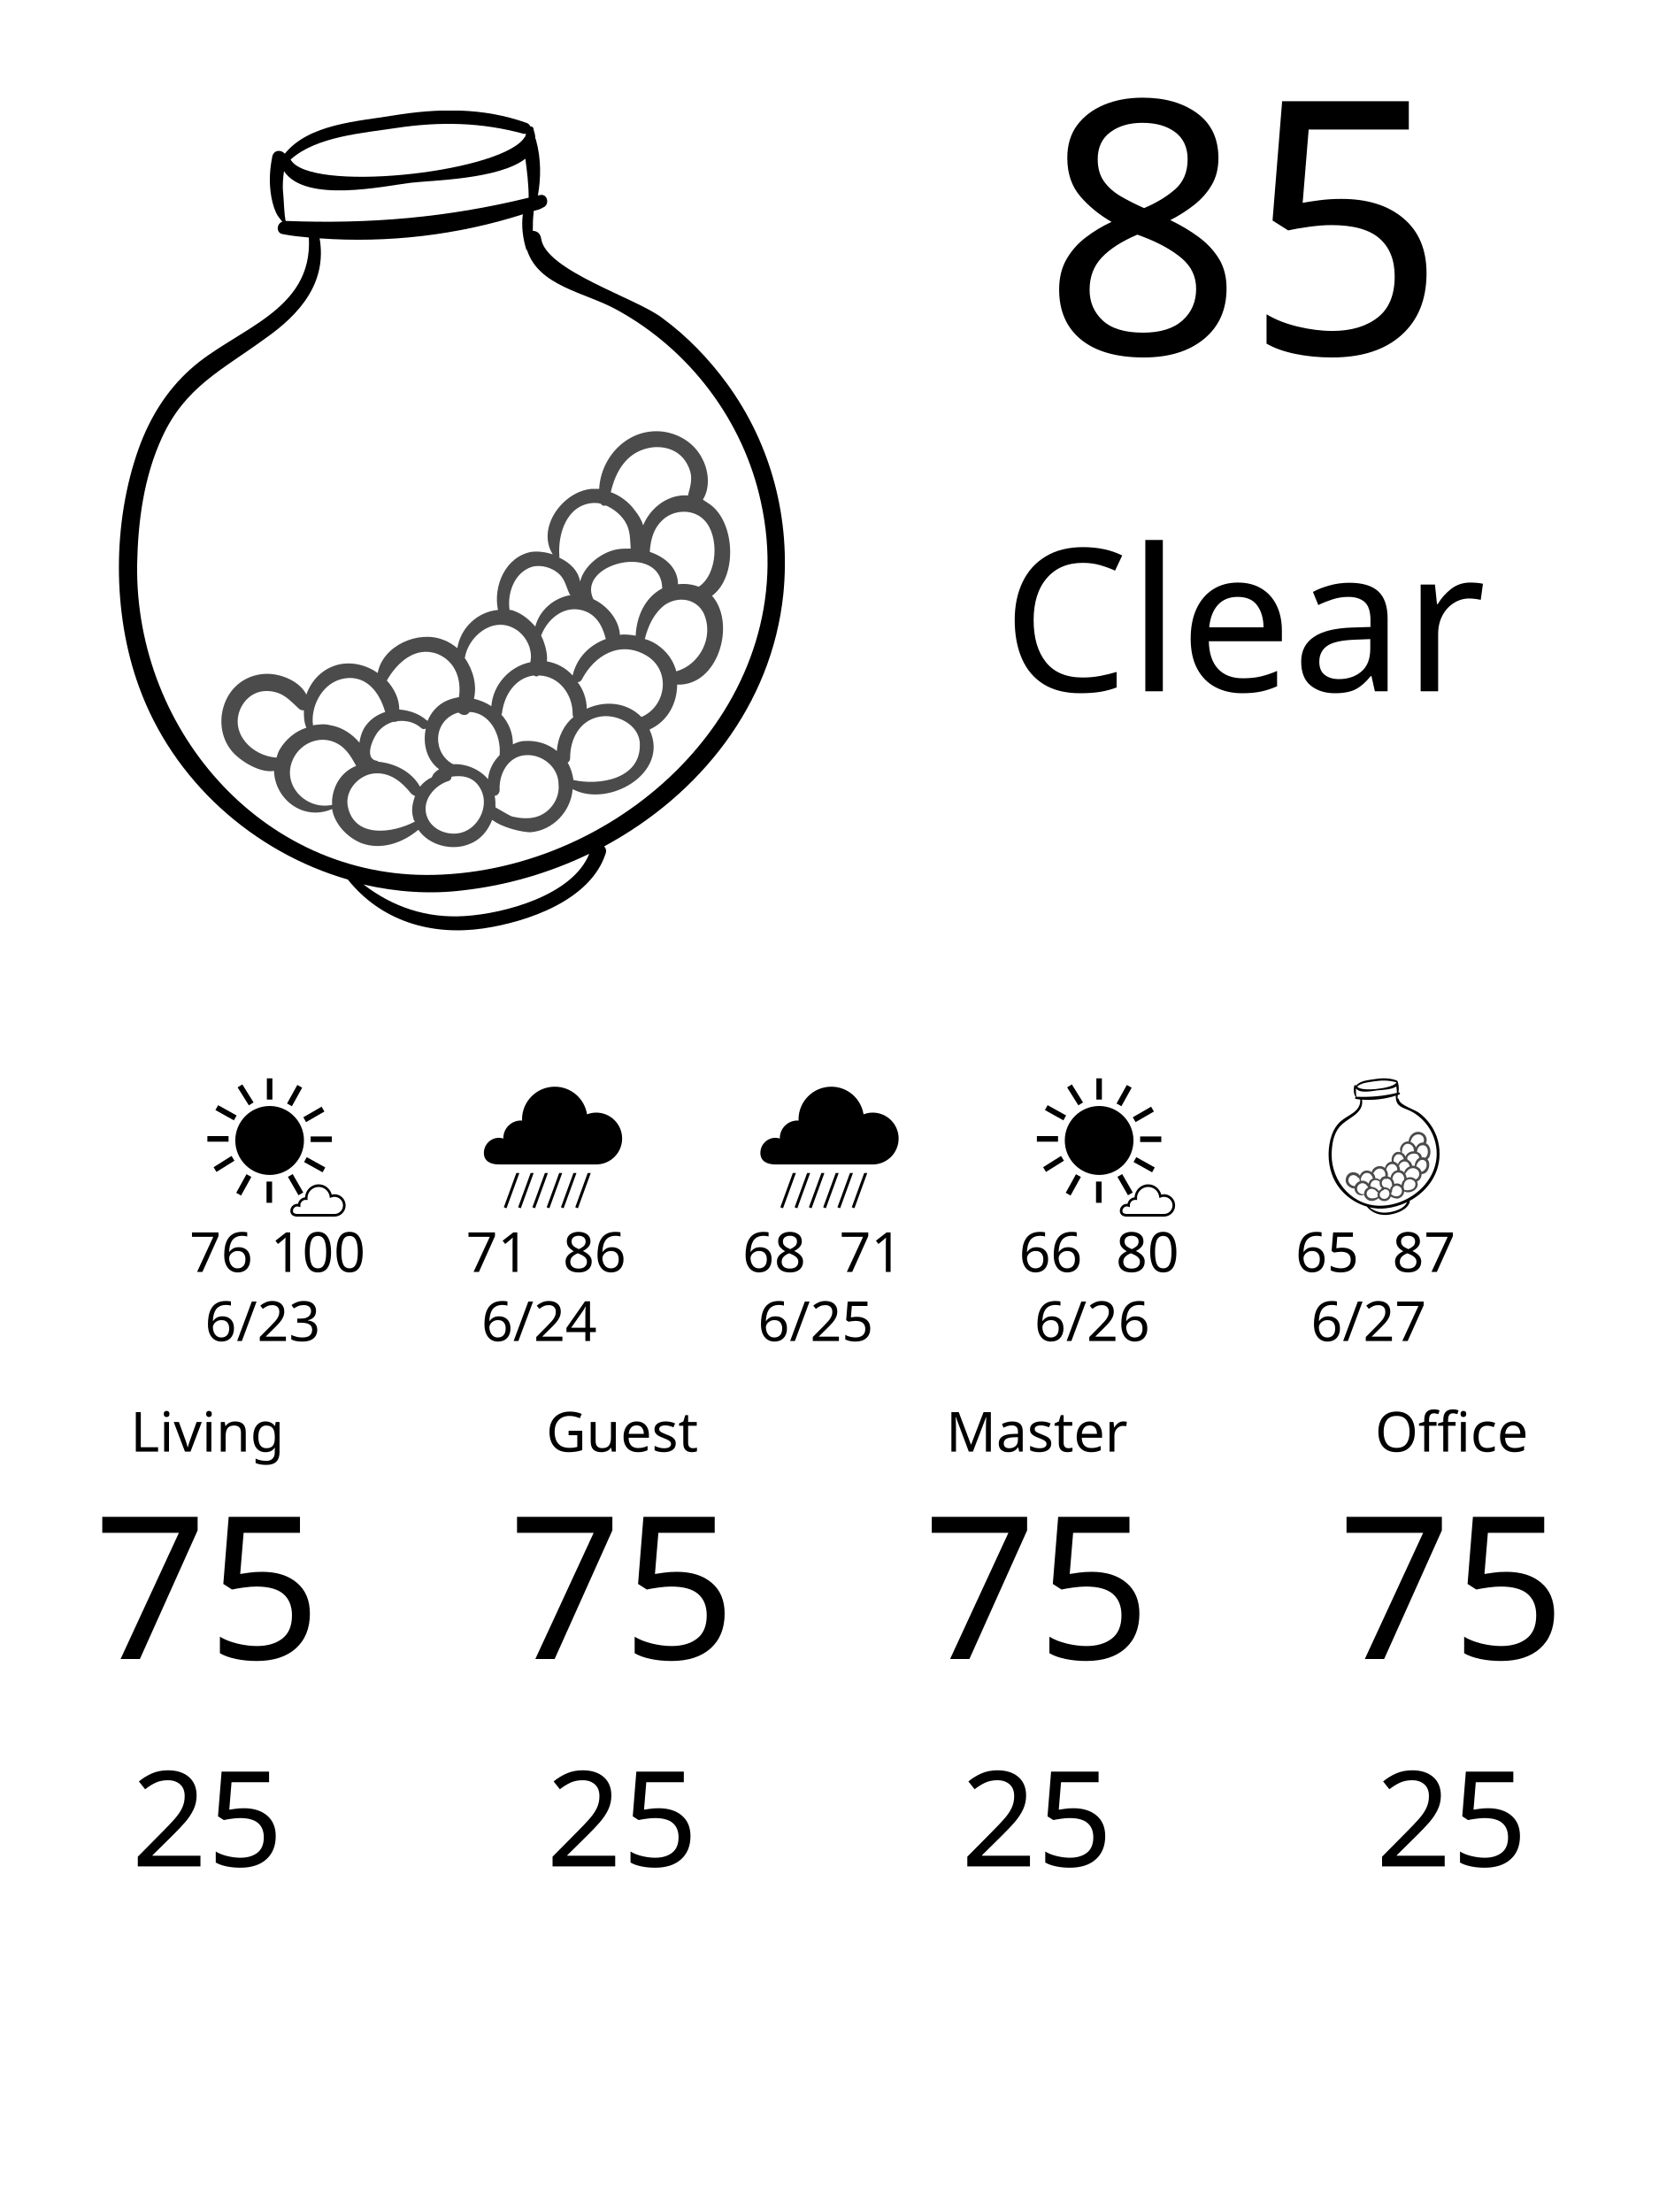
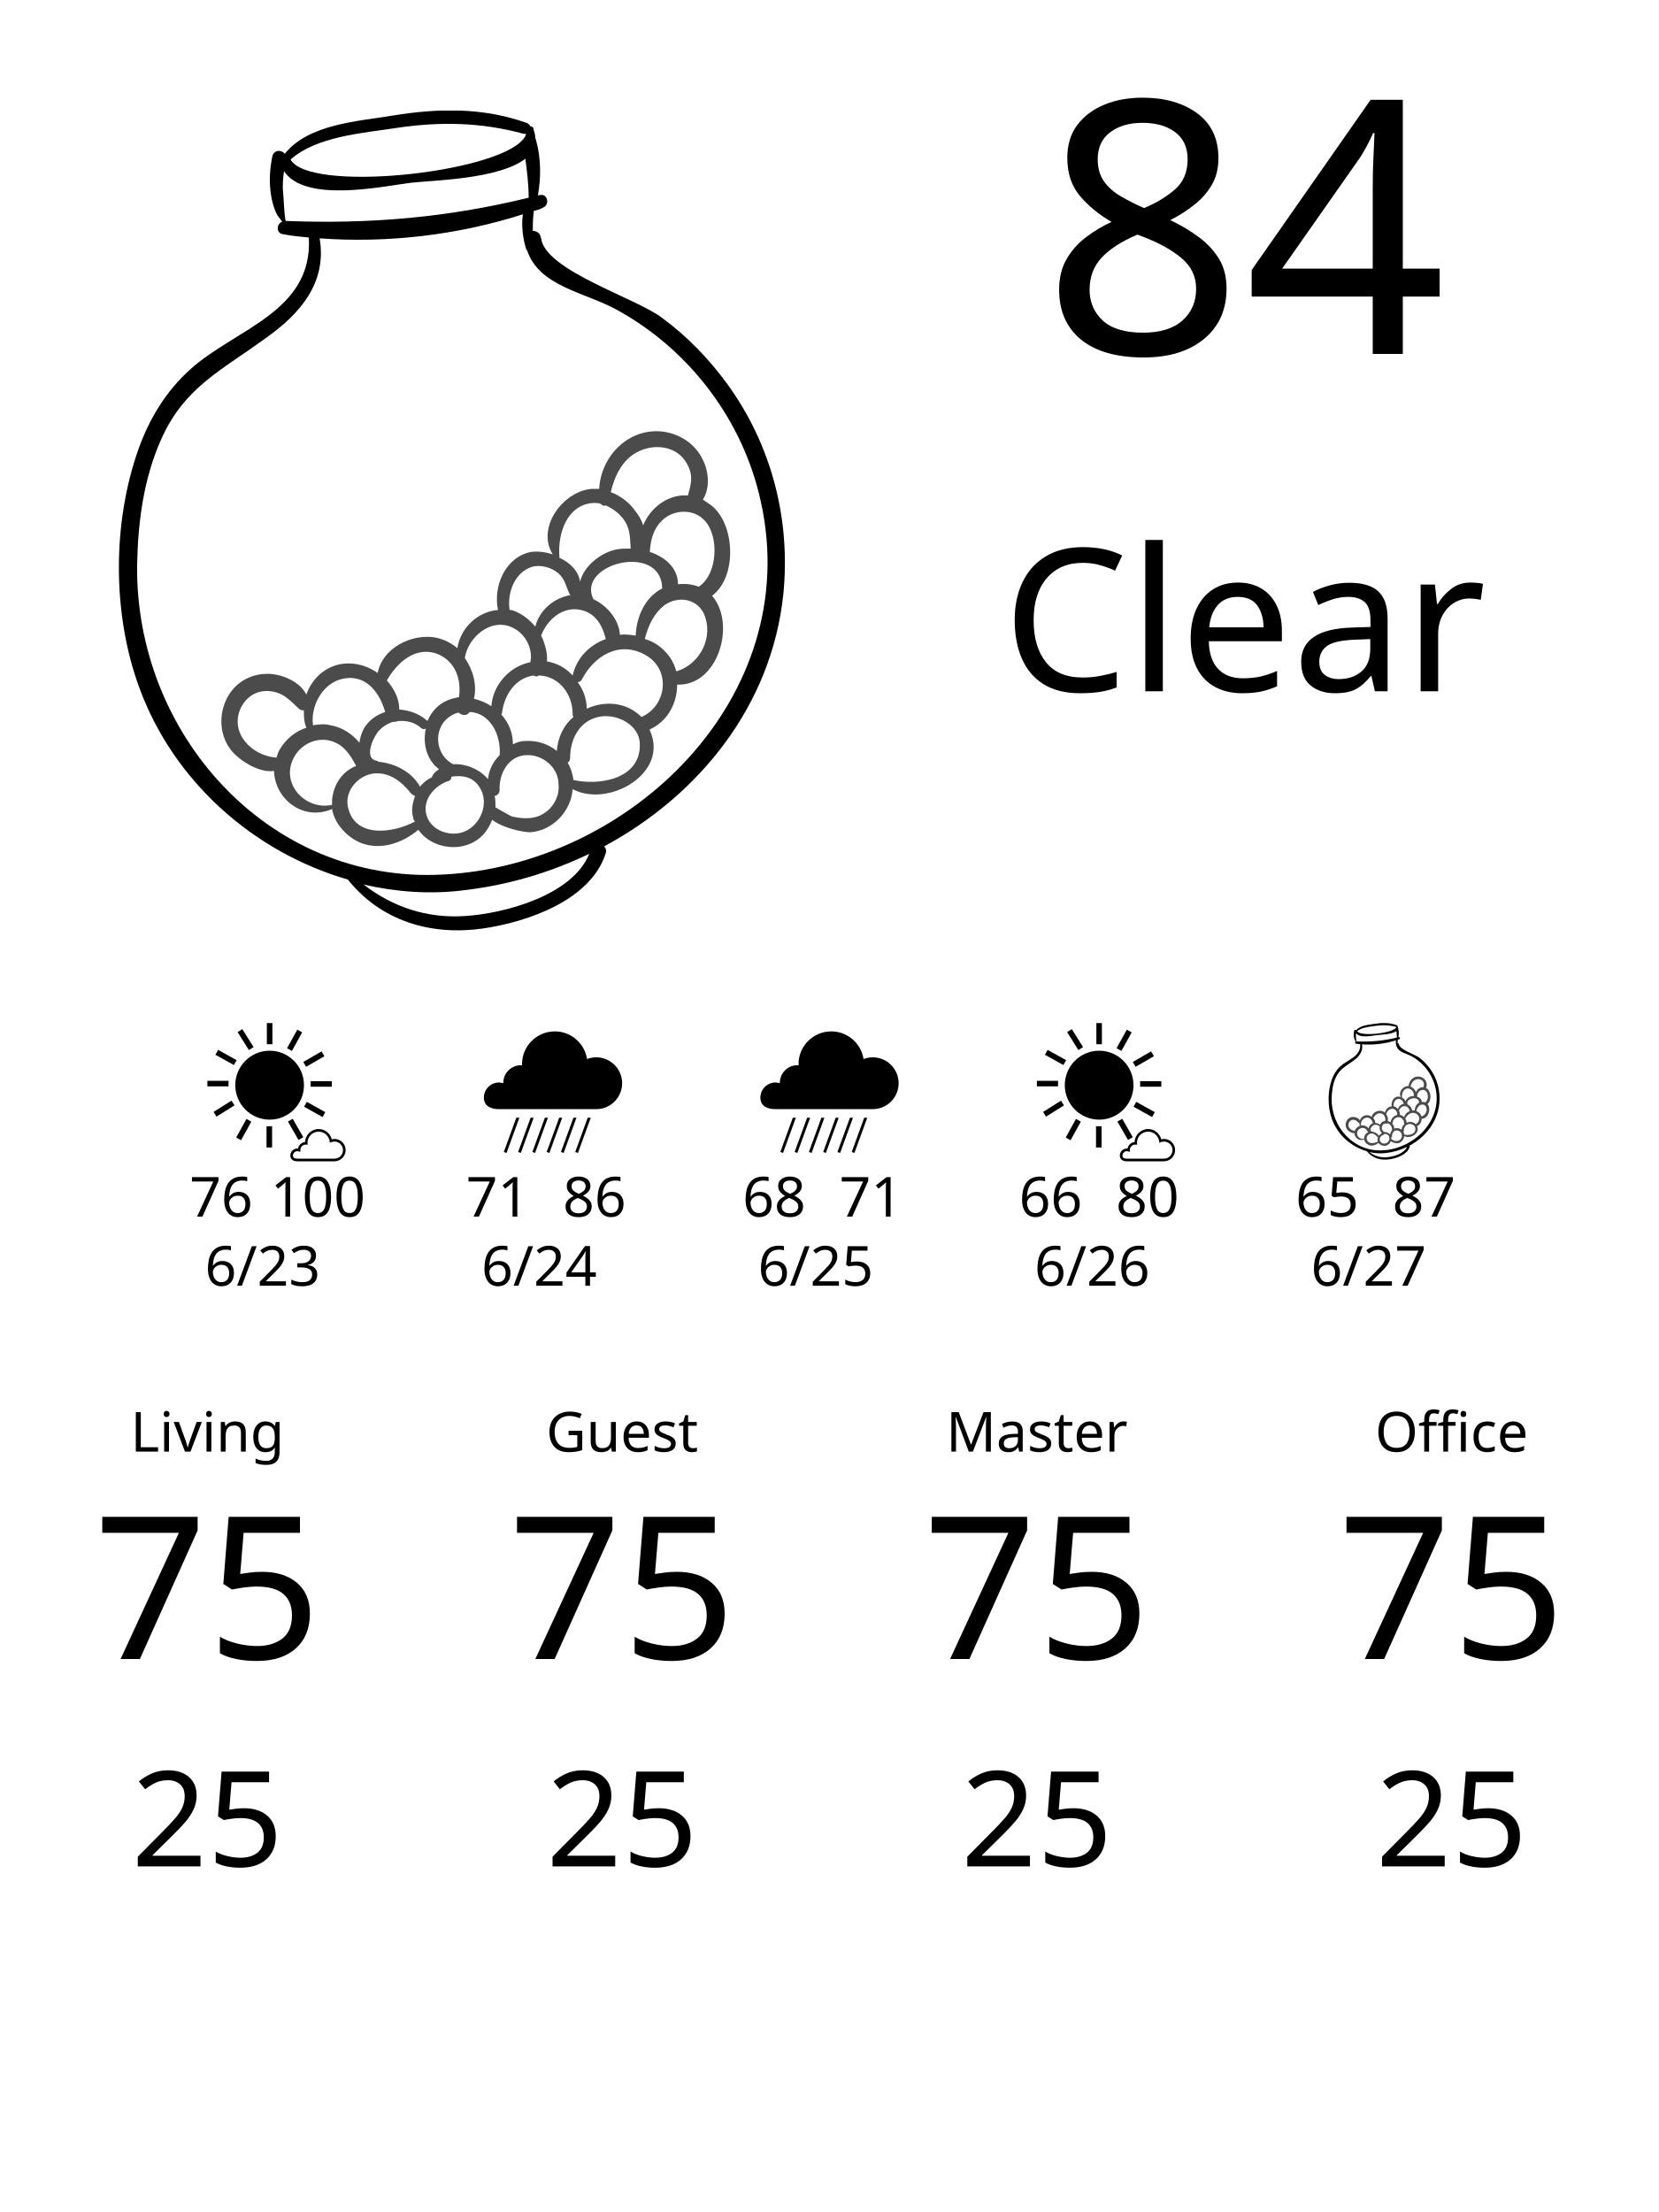
<svg xmlns="http://www.w3.org/2000/svg" width="600" height="800" viewBox="0 0 600 800">
  <g id="outside">
    <svg x="10" y="40" height="300" width="300" viewBox="0 0 100 100">
      <path d="M84.3,32.9c-2.2-3-4.8-5.7-7.8-7.9c-3.1-2.4-14.1-5.7-14.6-9.6c-0.1-0.6-0.5-0.9-1-0.9c0-0.7,0-1.4,0.1-2.2  c0-0.1,0-0.2,0-0.2c0.4-0.1,0.8-0.2,1.1-0.4c0.9-0.3,0.6-1.8-0.4-1.5c-0.1,0-0.2,0-0.2,0.1c0.4-2.2,0.4-4.5-0.2-6.7  c0-0.1-0.1-0.2-0.1-0.3c0-0.3-0.1-0.7-0.2-1C61,2,60.8,1.9,60.6,1.9c-0.1-0.2-0.2-0.3-0.4-0.4C54.9-0.4,49.5-0.3,44,0.6  c-4.2,0.7-10.1,1-13,4.6c-0.4-0.5-1.3-0.5-1.5,0.3c-0.3,1.5-0.4,2.9-0.2,4.4c0.1,0.8,0.3,1.6,0.6,2.3c0.2,0.5,0.5,0.8,0.8,1.2  c-0.7,0.2-0.8,1.4,0.1,1.5c1,0.2,2,0.3,3.1,0.4c0.5,9-8.9,11-14.3,15.9c-2.9,2.6-4.9,5.9-6.2,9.5c-3.2,8.9-3.2,19.9,0,28.7  c4.1,11.4,13.8,20,25.2,23.3c4,5,10,6.8,16.3,5.9c5.4-0.8,13-3.4,14.8-9.1c0.1-0.3,0-0.6-0.2-0.8c11.5-6.2,20.2-17,21.6-30.4  C92,49.3,89.7,40.3,84.3,32.9z M44.4,2.1c5.3-0.8,10.3-0.7,15.4,0.7c0.1,0,0.2,0,0.3,0C60,3,60,3,60,3.1c-0.1,0.1-0.2,0.3-0.3,0.4  c-3.5,4.1-25.8,6.4-28,2.4C34.8,3.1,40.5,2.7,44.4,2.1z M31.1,13.3c-0.2-1-0.2-2.4-0.3-3.4c-0.1-0.9,0-1.8,0.1-2.6  c2.6,3.9,12,1.8,15.3,1.4C48.7,8.4,56.8,8.3,60,5.8c0.2,1.5,0.4,3.1,0.4,4.7C50.6,12.9,41.2,13.7,31.1,13.3z M52.7,97.1  c-4.6,0.3-8.7-1.1-12.2-3.8c3.9,0.9,8,1.2,12,0.7c5.3-0.6,10.4-2.1,15.2-4.4C65.7,94.6,57.5,96.8,52.7,97.1z M50,92.1  C28.9,93.2,12.9,75,13.2,54.7c0.1-5.2,0.8-10.5,3-15.3c2.8-6.1,7.2-8.1,12.4-11.9c4.3-3,7.5-6.8,6.6-12.1  c8.2,0.6,16.7-0.4,24.5-2.9c-0.2,1.4,0,2.9,0.4,4.2c0,0.1,0,0.1,0.1,0.1c1.4,4.4,7,5.1,10.8,7.2c8.8,4.8,15.3,13.4,17.4,23.2  C93.6,70.8,72.6,91,50,92.1z" />
      <path fill="#4b4b4b" d="M82.5,58.5c3.1-2.3,2.8-8.8-0.2-11c-0.3-0.2-0.6-0.4-0.9-0.6c0.9-1.4,0.7-3.4,0-4.8  c-0.9-1.9-2.7-3.1-4.8-3.4c-4.2-0.5-7.5,3-7.7,6.9c-0.3,0-0.6,0-0.9,0c-3.5,0.3-6.7,4.7-4.7,7.9c-0.9-0.3-1.8-0.4-2.6-0.3  c-3.1,0.6-4.6,4.1-4,7c-2.4,0.2-4.5,2.1-4.9,4.6c-0.5-0.4-1.1-0.8-1.7-1c-3-1.2-7.3,0.7-7.9,4c-1.4-1-3.2-1.4-4.8-1  c-1.9,0.5-3.2,1.9-3.8,3.6c-0.8-1.6-3-2.5-4.7-2.5c-2.2,0-4.1,1.2-5,3.2c-0.9,2-0.7,4.4,0.7,6.1c1,1.2,3.4,2.7,5.1,2.4  c0.1,3.4,3.5,6.1,7,4.6c0.3,1.8,1.8,3.4,3.5,4.1c2.4,0.9,5,0,6.9-1.6c1.3,1.9,4.1,2.6,6.2,1.7c1.3-0.5,2.2-1.6,2.7-2.9  c1.3,1,3.7,1.5,4.6,1.5c2.7-0.2,4.9-2.5,5.1-5.2c4.3,2.3,11.7-1.9,9.3-7.1c0,0,0,0,0-0.1c2.2-1,3.3-3.2,3.3-5.4  c4.9,0.2,7.1-7.2,4.3-10.6C82.6,58.6,82.6,58.6,82.5,58.5z M75.3,40.6c1.8-0.2,3.5,0.5,4.3,2.2c0.7,1.4,0.3,2.4,0,3.6  c-2.3-0.2-4.5,1.4-5.4,3.6c-0.2-0.7-0.6-1.3-1-1.8c-0.7-1-1.8-1.8-2.9-2.2C70.9,43.4,72.3,41,75.3,40.6z M62.1,63.7  c-0.1-0.1-0.1-0.3-0.2-0.4c0.7-1.9,2.6-3.6,4.8-3.1c1.8,0.4,2.6,1.9,3,3.5c-1.9,0.7-3.5,2.2-4,4.4c-0.8-0.9-1.9-1.5-3.1-1.7  C62.7,65.5,62.4,64.5,62.1,63.7z M68.2,58.9c-2.1-4.3,8.2-6.9,8.3-1.3c-2.1,1.1-3.1,3.4-3.2,5.7c-0.6-0.1-1.3-0.2-1.9-0.1  C71.3,61.4,69.9,59.7,68.2,58.9z M64.1,53.7c-0.2-2.7,0.9-6.2,4.1-6.4c0.3,0,0.6,0,0.9,0.1c0.1,0.2,0.4,0.3,0.6,0.2  c0.9,0.4,1.7,1,2.3,1.9c0.7,1.1,0.6,2.2,0.7,3.3c-0.6,0-1.2,0-1.7,0.1c-2,0.4-4,2.1-4.4,3.9c-0.2-1.3-1.2-2.3-2.5-2.9  C64.1,53.8,64.1,53.8,64.1,53.7z M60.8,55c1.1-0.3,2.4,0.1,3.2,0.8c0.8,0.7,0.9,1.6,1.3,2.4c0,0.1,0.1,0.2,0.2,0.2  c-2,0.3-3.8,1.8-4.3,3.8c-0.7-0.8-1.5-1.5-2.6-1.9c-0.2-0.1-0.4-0.1-0.5-0.1C57.8,58.3,58.6,55.7,60.8,55z M58.6,62.4  c1,0.5,1.8,1.6,2,2.7c0.1,0.5,0.1,0.9,0,1.4c-2.5,0.5-4.5,2.7-4.7,5.3c-0.6-0.4-1.3-0.7-2.1-0.9c0.4-1.6-0.1-3.5-1.1-4.9  C53.1,63.4,56,61,58.6,62.4z M49.4,65.5c2.2,0.9,2.9,3.1,2.6,5.2c-0.5,0.1-0.9,0.2-1.4,0.4c-1.2,0.5-2,1.5-2.4,2.5  c0,0,0-0.1-0.1-0.1c-0.9-0.8-2.1-1.2-3.3-1.3c0-1.3-0.6-2.5-1.5-3.5C44.5,66.6,46.7,64.5,49.4,65.5z M37.6,68.6  c3-0.9,4.8,1.4,5.5,3.9c-0.9,0.3-1.7,0.8-2.3,1.6c-0.4,0.5-0.7,1.3-0.8,2.1c-0.9-1.1-2.2-1.9-3.5-2.1c-0.7-0.2-1.4-0.1-2.1,0  C34.1,71.9,35.4,69.3,37.6,68.6z M30.4,77c-0.2,0.3-0.3,0.7-0.4,1c-3-0.2-5.7-3-4.3-6c0.7-1.4,2-2.2,3.6-2c1.6,0.2,2.3,1.1,3.4,2.1  c0.2,0.2,0.4,0.2,0.6,0.2c0,0.7,0,1.4,0.3,2.1C32.3,74.8,31.1,75.8,30.4,77z M36.7,83.1c0,0.2,0,0.4,0,0.6  c-3.3,0.7-6.4-2.7-4.5-5.9c0.9-1.5,2.7-2.3,4.4-1.8c1.6,0.5,2.3,1.7,3,3C38.1,79.6,36.9,81,36.7,83.1z M46.5,85.3  c0,0.2,0.1,0.3,0.2,0.4c-2.6,1.4-7.3,2.1-8.1-1.8c-0.4-2,1.4-3.9,3.3-4c1.8-0.1,3.2,1,4.3,2.4c0.2,0.2,0.4,0.3,0.5,0.3  C46.4,83.5,46.2,84.4,46.5,85.3z M47.3,81.5c-1-1.8-3-2.8-5-3c0,0-0.1,0-0.1-0.1c-1.9-0.2-0.4-3.2,0.3-3.8c0.4-0.4,0.9-0.7,1.5-0.9  c0.2,0,0.4,0,0.6-0.1c1-0.1,2,0.1,2.8,0.8c0.2,0.2,0.4,0.2,0.6,0.1c-0.4,1.8,0.1,3.8,1.6,4.9c-0.3,0.2-0.6,0.4-0.8,0.8  c0,0.1-0.1,0.1-0.1,0.2C48.2,80.6,47.7,81,47.3,81.5z M52.7,86.9c-1.6,0.7-4,0-4.6-1.9c-0.6-1.9,1-3.7,2.7-4.2  c0.2-0.1,0.3-0.3,0.3-0.5c1.3-0.2,2.6,0,3.4,1.3C55.7,83.5,54.6,86.1,52.7,86.9z M55.5,80.6c-1-1.2-2.7-1.9-4.2-1.8  c-2.5-1.3-2.5-5.2,0.5-6.2c0.1,0,0.1,0,0.2,0c0.3,0.3,0.9,0.4,1.2,0c0,0,0.1-0.1,0.1-0.1c2.4,0.1,3.8,2.7,3.6,5.2  C56.1,78.5,55.6,79.5,55.5,80.6z M61.1,85.2c-0.9,0.2-1.8,0.1-2.7-0.1c-0.1,0-1.3-0.7-2-1.1c0-0.5,0-0.9-0.1-1.4  c0.3,0,0.6-0.3,0.6-0.7c-0.1-1.9,1-4.1,3.2-4.2c2-0.1,3.9,1.5,3.9,3.5C64.2,83,62.9,84.8,61.1,85.2z M63.8,77.2  c-1.1-0.9-2.5-1.3-3.9-1.2c-0.5,0-1,0.2-1.4,0.4c0-1.4-0.5-2.6-1.4-3.6c0.1-0.1,0.1-0.2,0.1-0.3c0.3-2.1,1.6-4.1,3.8-4.4  c0.2,0.1,0.4,0.2,0.6,0c0,0,0,0,0.1,0c2.4,0.1,4,2.3,4,4.6c0,0.2,0,0.3,0.1,0.4C64.7,74,63.9,75.5,63.8,77.2z M65.8,80.7  c-0.1-0.7-0.3-1.4-0.7-2.1c0.2-0.1,0.3-0.3,0.3-0.6c0-2.2,1.1-4.4,3.4-4.9c2.1-0.5,5,0.9,5,3.3C73.9,80.6,68.9,81.4,65.8,80.7z   M74,73.1c-1.8-1.8-4.4-2-6.6-1c0-1.1-0.4-2.3-1.1-3.2c0.2,0,0.4-0.1,0.5-0.3c1.5-2.9,4.6-4.8,7.8-2.9C77.6,67.5,77,71.8,74,73.1z   M78.2,67.6c-0.3-1.1-0.9-2.1-1.9-2.9c-0.6-0.5-1.2-0.8-1.9-1c0.4-1.6,1.1-3.1,2.4-4.1c1.6-1.1,3.8-0.8,4.7,1  C82.8,63.5,81,66.8,78.2,67.6z M80.9,57.4c-0.8-0.3-1.6-0.4-2.5-0.3c0-2-1.6-3.3-3.4-3.9c0.1-1.4,0.4-2.7,1.4-3.7  c1.3-1.4,3.8-1.6,5.2-0.1C83.4,51.3,83.2,55.9,80.9,57.4z" />
    </svg>
    <text x="450" y="128" font-family="Verdana" font-size="128" text-anchor="middle" alignment-baseline="auto">
-                     85
-                 </text>
+             84
+         </text>
    <text x="450" y="250" font-family="Verdana" font-size="72" text-anchor="middle">
-                     Clear
-                 </text>
+             Clear
+         </text>
  </g>
  <g id="forecast">
                undefined
-         <svg x="75" y="390" height="50" width="50" viewBox="0 0 100 100">
+         <svg x="75" y="370" height="50" width="50" viewBox="0 0 100 100">
      <path d="M43.031,0v15.344h4v-15.344h-4zm-17.75,4.375l-3.406,2.156,8.125,13,3.406-2.125-8.125-13.031zm39.781,0.406l-7.437,13.407,3.531,1.968,7.406-13.406-3.5-1.969zm-57.281,14.625l-1.969,3.532,13.376,7.437,1.968-3.531-13.375-7.438zm37.281,0.594c-13.724,0-24.874,11.166-24.874,24.938,0,13.77,11.15,24.94,24.874,24.937,13.716,0,24.813-11.165,24.813-24.937s-11.099-24.938-24.813-24.938zm37.563,0.5l-13.25,7.656,2.031,3.5,13.25-7.656-2.031-3.5zm-82.625,21.281v4.031h15.312v-4.031h-15.312zm74.688,0.25v4.031h15.312v-4.031h-15.312zm-57.219,14.094l-12.969,8.156,2.094,3.407,13-8.126-2.125-3.437zm54.437,0.875l-1.968,3.531,13.406,7.438,1.937-3.531-13.375-7.438zm-10.187,12.25l-3.469,2,7.656,13.312,3.469-2-7.656-13.312zm-33.438,0.094l-7.406,13.437,3.5,1.969,7.437-13.438-3.531-1.968zm14.5,5.312v15.344h4.031v-15.344h-4.031zm37.719,2c-5.303,0-9.565,4.213-9.875,9.438-2.591,0.249-4.6,2.193-5.063,4.718-0.152-0.016-0.276-0.062-0.437-0.062-2.817,0-5.125,2.31-5.125,5.125,0,1.408,0.671,2.588,1.656,3.25,0.986,0.662,2.198,0.875,3.469,0.875h13.094,7.125,6.562c4.46,0,8.094-3.633,8.094-8.094s-3.633-8.094-8.094-8.094c-0.677,0-1.29,0.185-1.906,0.344-1.127-4.272-4.881-7.5-9.5-7.5zm0,1.906c4.035,0,7.328,2.983,7.938,6.844l0.187,1.156,1.094-0.437c0.693-0.263,1.427-0.406,2.187-0.406,3.432,0,6.188,2.756,6.188,6.187,0,3.432-2.756,6.188-6.188,6.188h-6.562-7.125-13.094c-1.031,0-1.884-0.212-2.406-0.563-0.522-0.35-0.813-0.762-0.813-1.656,0-1.785,1.432-3.219,3.219-3.219,0.296,0,0.576,0.057,0.906,0.156l1.25,0.376v-1.282c0-0.059-0.028-0.061-0.031-0.094,0-0.054-0.005-0.05,0-0.062-0.001-0.005,0.001-0.029,0-0.031,0.05-2.124,1.77-3.813,3.906-3.813-0.031,0,0.066,0.017,0.282,0.032l1.062,0.062-0.031-1.062c-0.012-0.261-0.063-0.343-0.063-0.282,0-4.471,3.62-8.094,8.094-8.094z" />
    </svg>
-     <text x="80" y="460" font-family="Verdana" font-size="20" text-anchor="middle">
+     <text x="80" y="440" font-family="Verdana" font-size="20" text-anchor="middle">
            76
        </text>
-     <text x="115" y="460" font-family="Verdana" font-size="20" text-anchor="middle">
+     <text x="115" y="440" font-family="Verdana" font-size="20" text-anchor="middle">
            100
        </text>
-     <text x="95" y="485" font-family="Verdana" font-size="20" text-anchor="middle">
+     <text x="95" y="465" font-family="Verdana" font-size="20" text-anchor="middle">
            6/23
        </text>
-     <svg x="175" y="390" height="50" width="50" viewBox="0 0 100 100">
+     <svg x="175" y="370" height="50" width="50" viewBox="0 0 100 100">
      <path d="M51.312,6.031c-13.094,0-23.718,10.6-23.718,23.688,0,0.296,0.08,0.579,0.094,0.875-0.296-0.02-0.58-0.094-0.876-0.094-7.044,0-12.75,5.705-12.75,12.75,0,0.087,0.032,0.194,0.032,0.281-1.008-0.302-2.054-0.531-3.156-0.531-6.043,0-10.938,4.9-10.938,10.938,0,6.042,4.894,8.343,10.938,8.343h34.374,18.719,17.219c10.358,0,18.75-8.391,18.75-18.75s-8.391-18.75-18.75-18.75c-2.34,0-4.568,0.47-6.625,1.25-1.788-11.321-11.495-20-23.313-20zm-27.843,62.438l-9.031,24.781,1.937,0.719,9.313-25.5h-2.219zm10.343,0l-9.031,24.781,1.938,0.719,9.281-25.5h-2.188zm10.313,0l-9.031,24.781,1.937,0.719,9.281-25.5h-2.187zm10.344,0l-9.031,24.781,1.937,0.719,9.281-25.5h-2.187zm10.312,0l-9.031,24.781,1.938,0.719,9.281-25.5h-2.188zm10.313,0l-9,24.781,1.937,0.719,9.281-25.5h-2.218z" />
    </svg>
-     <text x="180" y="460" font-family="Verdana" font-size="20" text-anchor="middle">
+     <text x="180" y="440" font-family="Verdana" font-size="20" text-anchor="middle">
            71
        </text>
-     <text x="215" y="460" font-family="Verdana" font-size="20" text-anchor="middle">
+     <text x="215" y="440" font-family="Verdana" font-size="20" text-anchor="middle">
            86
        </text>
-     <text x="195" y="485" font-family="Verdana" font-size="20" text-anchor="middle">
+     <text x="195" y="465" font-family="Verdana" font-size="20" text-anchor="middle">
            6/24
        </text>
-     <svg x="275" y="390" height="50" width="50" viewBox="0 0 100 100">
+     <svg x="275" y="370" height="50" width="50" viewBox="0 0 100 100">
      <path d="M51.312,6.031c-13.094,0-23.718,10.6-23.718,23.688,0,0.296,0.08,0.579,0.094,0.875-0.296-0.02-0.58-0.094-0.876-0.094-7.044,0-12.75,5.705-12.75,12.75,0,0.087,0.032,0.194,0.032,0.281-1.008-0.302-2.054-0.531-3.156-0.531-6.043,0-10.938,4.9-10.938,10.938,0,6.042,4.894,8.343,10.938,8.343h34.374,18.719,17.219c10.358,0,18.75-8.391,18.75-18.75s-8.391-18.75-18.75-18.75c-2.34,0-4.568,0.47-6.625,1.25-1.788-11.321-11.495-20-23.313-20zm-27.843,62.438l-9.031,24.781,1.937,0.719,9.313-25.5h-2.219zm10.343,0l-9.031,24.781,1.938,0.719,9.281-25.5h-2.188zm10.313,0l-9.031,24.781,1.937,0.719,9.281-25.5h-2.187zm10.344,0l-9.031,24.781,1.937,0.719,9.281-25.5h-2.187zm10.312,0l-9.031,24.781,1.938,0.719,9.281-25.5h-2.188zm10.313,0l-9,24.781,1.937,0.719,9.281-25.5h-2.218z" />
    </svg>
-     <text x="280" y="460" font-family="Verdana" font-size="20" text-anchor="middle">
+     <text x="280" y="440" font-family="Verdana" font-size="20" text-anchor="middle">
            68
        </text>
-     <text x="315" y="460" font-family="Verdana" font-size="20" text-anchor="middle">
+     <text x="315" y="440" font-family="Verdana" font-size="20" text-anchor="middle">
            71
        </text>
-     <text x="295" y="485" font-family="Verdana" font-size="20" text-anchor="middle">
+     <text x="295" y="465" font-family="Verdana" font-size="20" text-anchor="middle">
            6/25
        </text>
-     <svg x="375" y="390" height="50" width="50" viewBox="0 0 100 100">
+     <svg x="375" y="370" height="50" width="50" viewBox="0 0 100 100">
      <path d="M43.031,0v15.344h4v-15.344h-4zm-17.75,4.375l-3.406,2.156,8.125,13,3.406-2.125-8.125-13.031zm39.781,0.406l-7.437,13.407,3.531,1.968,7.406-13.406-3.5-1.969zm-57.281,14.625l-1.969,3.532,13.376,7.437,1.968-3.531-13.375-7.438zm37.281,0.594c-13.724,0-24.874,11.166-24.874,24.938,0,13.77,11.15,24.94,24.874,24.937,13.716,0,24.813-11.165,24.813-24.937s-11.099-24.938-24.813-24.938zm37.563,0.5l-13.25,7.656,2.031,3.5,13.25-7.656-2.031-3.5zm-82.625,21.281v4.031h15.312v-4.031h-15.312zm74.688,0.25v4.031h15.312v-4.031h-15.312zm-57.219,14.094l-12.969,8.156,2.094,3.407,13-8.126-2.125-3.437zm54.437,0.875l-1.968,3.531,13.406,7.438,1.937-3.531-13.375-7.438zm-10.187,12.25l-3.469,2,7.656,13.312,3.469-2-7.656-13.312zm-33.438,0.094l-7.406,13.437,3.5,1.969,7.437-13.438-3.531-1.968zm14.5,5.312v15.344h4.031v-15.344h-4.031zm37.719,2c-5.303,0-9.565,4.213-9.875,9.438-2.591,0.249-4.6,2.193-5.063,4.718-0.152-0.016-0.276-0.062-0.437-0.062-2.817,0-5.125,2.31-5.125,5.125,0,1.408,0.671,2.588,1.656,3.25,0.986,0.662,2.198,0.875,3.469,0.875h13.094,7.125,6.562c4.46,0,8.094-3.633,8.094-8.094s-3.633-8.094-8.094-8.094c-0.677,0-1.29,0.185-1.906,0.344-1.127-4.272-4.881-7.5-9.5-7.5zm0,1.906c4.035,0,7.328,2.983,7.938,6.844l0.187,1.156,1.094-0.437c0.693-0.263,1.427-0.406,2.187-0.406,3.432,0,6.188,2.756,6.188,6.187,0,3.432-2.756,6.188-6.188,6.188h-6.562-7.125-13.094c-1.031,0-1.884-0.212-2.406-0.563-0.522-0.35-0.813-0.762-0.813-1.656,0-1.785,1.432-3.219,3.219-3.219,0.296,0,0.576,0.057,0.906,0.156l1.25,0.376v-1.282c0-0.059-0.028-0.061-0.031-0.094,0-0.054-0.005-0.05,0-0.062-0.001-0.005,0.001-0.029,0-0.031,0.05-2.124,1.77-3.813,3.906-3.813-0.031,0,0.066,0.017,0.282,0.032l1.062,0.062-0.031-1.062c-0.012-0.261-0.063-0.343-0.063-0.282,0-4.471,3.62-8.094,8.094-8.094z" />
    </svg>
-     <text x="380" y="460" font-family="Verdana" font-size="20" text-anchor="middle">
+     <text x="380" y="440" font-family="Verdana" font-size="20" text-anchor="middle">
            66
        </text>
-     <text x="415" y="460" font-family="Verdana" font-size="20" text-anchor="middle">
+     <text x="415" y="440" font-family="Verdana" font-size="20" text-anchor="middle">
            80
        </text>
-     <text x="395" y="485" font-family="Verdana" font-size="20" text-anchor="middle">
+     <text x="395" y="465" font-family="Verdana" font-size="20" text-anchor="middle">
            6/26
        </text>
-     <svg x="475" y="390" height="50" width="50" viewBox="0 0 100 100">
+     <svg x="475" y="370" height="50" width="50" viewBox="0 0 100 100">
      <path d="M84.3,32.9c-2.2-3-4.8-5.7-7.8-7.9c-3.1-2.4-14.1-5.7-14.6-9.6c-0.1-0.6-0.5-0.9-1-0.9c0-0.7,0-1.4,0.1-2.2  c0-0.1,0-0.2,0-0.2c0.4-0.1,0.8-0.2,1.1-0.4c0.9-0.3,0.6-1.8-0.4-1.5c-0.1,0-0.2,0-0.2,0.1c0.4-2.2,0.4-4.5-0.2-6.7  c0-0.1-0.1-0.2-0.1-0.3c0-0.3-0.1-0.7-0.2-1C61,2,60.8,1.9,60.6,1.9c-0.1-0.2-0.2-0.3-0.4-0.4C54.9-0.4,49.5-0.3,44,0.6  c-4.2,0.7-10.1,1-13,4.6c-0.4-0.5-1.3-0.5-1.5,0.3c-0.3,1.5-0.4,2.9-0.2,4.4c0.1,0.8,0.3,1.6,0.6,2.3c0.2,0.5,0.5,0.8,0.8,1.2  c-0.7,0.2-0.8,1.4,0.1,1.5c1,0.2,2,0.3,3.1,0.4c0.5,9-8.9,11-14.3,15.9c-2.9,2.6-4.9,5.9-6.2,9.5c-3.2,8.9-3.2,19.9,0,28.7  c4.1,11.4,13.8,20,25.2,23.3c4,5,10,6.8,16.3,5.9c5.4-0.8,13-3.4,14.8-9.1c0.1-0.3,0-0.6-0.2-0.8c11.5-6.2,20.2-17,21.6-30.4  C92,49.3,89.7,40.3,84.3,32.9z M44.4,2.1c5.3-0.8,10.3-0.7,15.4,0.7c0.1,0,0.2,0,0.3,0C60,3,60,3,60,3.1c-0.1,0.1-0.2,0.3-0.3,0.4  c-3.5,4.1-25.8,6.4-28,2.4C34.8,3.1,40.5,2.7,44.4,2.1z M31.1,13.3c-0.2-1-0.2-2.4-0.3-3.4c-0.1-0.9,0-1.8,0.1-2.6  c2.6,3.9,12,1.8,15.3,1.4C48.7,8.4,56.8,8.3,60,5.8c0.2,1.5,0.4,3.1,0.4,4.7C50.6,12.9,41.2,13.7,31.1,13.3z M52.7,97.1  c-4.6,0.3-8.7-1.1-12.2-3.8c3.9,0.9,8,1.2,12,0.7c5.3-0.6,10.4-2.1,15.2-4.4C65.7,94.6,57.5,96.8,52.7,97.1z M50,92.1  C28.9,93.2,12.9,75,13.2,54.7c0.1-5.2,0.8-10.5,3-15.3c2.8-6.1,7.2-8.1,12.4-11.9c4.3-3,7.5-6.8,6.6-12.1  c8.2,0.6,16.7-0.4,24.5-2.9c-0.2,1.4,0,2.9,0.4,4.2c0,0.1,0,0.1,0.1,0.1c1.4,4.4,7,5.1,10.8,7.2c8.8,4.8,15.3,13.4,17.4,23.2  C93.6,70.8,72.6,91,50,92.1z" />
      <path fill="#4b4b4b" d="M82.5,58.5c3.1-2.3,2.8-8.8-0.2-11c-0.3-0.2-0.6-0.4-0.9-0.6c0.9-1.4,0.7-3.4,0-4.8  c-0.9-1.9-2.7-3.1-4.8-3.4c-4.2-0.5-7.5,3-7.7,6.9c-0.3,0-0.6,0-0.9,0c-3.5,0.3-6.7,4.7-4.7,7.9c-0.9-0.3-1.8-0.4-2.6-0.3  c-3.1,0.6-4.6,4.1-4,7c-2.4,0.2-4.5,2.1-4.9,4.6c-0.5-0.4-1.1-0.8-1.7-1c-3-1.2-7.3,0.7-7.9,4c-1.4-1-3.2-1.4-4.8-1  c-1.9,0.5-3.2,1.9-3.8,3.6c-0.8-1.6-3-2.5-4.7-2.5c-2.2,0-4.1,1.2-5,3.2c-0.9,2-0.7,4.4,0.7,6.1c1,1.2,3.4,2.7,5.1,2.4  c0.1,3.4,3.5,6.1,7,4.6c0.3,1.8,1.8,3.4,3.5,4.1c2.4,0.9,5,0,6.9-1.6c1.3,1.9,4.1,2.6,6.2,1.7c1.3-0.5,2.2-1.6,2.7-2.9  c1.3,1,3.7,1.5,4.6,1.5c2.7-0.2,4.9-2.5,5.1-5.2c4.3,2.3,11.7-1.9,9.3-7.1c0,0,0,0,0-0.1c2.2-1,3.3-3.2,3.3-5.4  c4.9,0.2,7.1-7.2,4.3-10.6C82.6,58.6,82.6,58.6,82.5,58.5z M75.3,40.6c1.8-0.2,3.5,0.5,4.3,2.2c0.7,1.4,0.3,2.4,0,3.6  c-2.3-0.2-4.5,1.4-5.4,3.6c-0.2-0.7-0.6-1.3-1-1.8c-0.7-1-1.8-1.8-2.9-2.2C70.9,43.4,72.3,41,75.3,40.6z M62.1,63.7  c-0.1-0.1-0.1-0.3-0.2-0.4c0.7-1.9,2.6-3.6,4.8-3.1c1.8,0.4,2.6,1.9,3,3.5c-1.9,0.7-3.5,2.2-4,4.4c-0.8-0.9-1.9-1.5-3.1-1.7  C62.7,65.5,62.4,64.5,62.1,63.7z M68.2,58.9c-2.1-4.3,8.2-6.9,8.3-1.3c-2.1,1.1-3.1,3.4-3.2,5.7c-0.6-0.1-1.3-0.2-1.9-0.1  C71.3,61.4,69.9,59.7,68.2,58.9z M64.1,53.7c-0.2-2.7,0.9-6.2,4.1-6.4c0.3,0,0.6,0,0.9,0.1c0.1,0.2,0.4,0.3,0.6,0.2  c0.9,0.4,1.7,1,2.3,1.9c0.7,1.1,0.6,2.2,0.7,3.3c-0.6,0-1.2,0-1.7,0.1c-2,0.4-4,2.1-4.4,3.9c-0.2-1.3-1.2-2.3-2.5-2.9  C64.1,53.8,64.1,53.8,64.1,53.7z M60.8,55c1.1-0.3,2.4,0.1,3.2,0.8c0.8,0.7,0.9,1.6,1.3,2.4c0,0.1,0.1,0.2,0.2,0.2  c-2,0.3-3.8,1.8-4.3,3.8c-0.7-0.8-1.5-1.5-2.6-1.9c-0.2-0.1-0.4-0.1-0.5-0.1C57.8,58.3,58.6,55.7,60.8,55z M58.6,62.4  c1,0.5,1.8,1.6,2,2.7c0.1,0.5,0.1,0.9,0,1.4c-2.5,0.5-4.5,2.7-4.7,5.3c-0.6-0.4-1.3-0.7-2.1-0.9c0.4-1.6-0.1-3.5-1.1-4.9  C53.1,63.4,56,61,58.6,62.4z M49.4,65.5c2.2,0.9,2.9,3.1,2.6,5.2c-0.5,0.1-0.9,0.2-1.4,0.4c-1.2,0.5-2,1.5-2.4,2.5  c0,0,0-0.1-0.1-0.1c-0.9-0.8-2.1-1.2-3.3-1.3c0-1.3-0.6-2.5-1.5-3.5C44.5,66.6,46.7,64.5,49.4,65.5z M37.6,68.6  c3-0.9,4.8,1.4,5.5,3.9c-0.9,0.3-1.7,0.8-2.3,1.6c-0.4,0.5-0.7,1.3-0.8,2.1c-0.9-1.1-2.2-1.9-3.5-2.1c-0.7-0.2-1.4-0.1-2.1,0  C34.1,71.9,35.4,69.3,37.6,68.6z M30.4,77c-0.2,0.3-0.3,0.7-0.4,1c-3-0.2-5.7-3-4.3-6c0.7-1.4,2-2.2,3.6-2c1.6,0.2,2.3,1.1,3.4,2.1  c0.2,0.2,0.4,0.2,0.6,0.2c0,0.7,0,1.4,0.3,2.1C32.3,74.8,31.1,75.8,30.4,77z M36.7,83.1c0,0.2,0,0.4,0,0.6  c-3.3,0.7-6.4-2.7-4.5-5.9c0.9-1.5,2.7-2.3,4.4-1.8c1.6,0.5,2.3,1.7,3,3C38.1,79.6,36.9,81,36.7,83.1z M46.5,85.3  c0,0.2,0.1,0.3,0.2,0.4c-2.6,1.4-7.3,2.1-8.1-1.8c-0.4-2,1.4-3.9,3.3-4c1.8-0.1,3.2,1,4.3,2.4c0.2,0.2,0.4,0.3,0.5,0.3  C46.4,83.5,46.2,84.4,46.5,85.3z M47.3,81.5c-1-1.8-3-2.8-5-3c0,0-0.1,0-0.1-0.1c-1.9-0.2-0.4-3.2,0.3-3.8c0.4-0.4,0.9-0.7,1.5-0.9  c0.2,0,0.4,0,0.6-0.1c1-0.1,2,0.1,2.8,0.8c0.2,0.2,0.4,0.2,0.6,0.1c-0.4,1.8,0.1,3.8,1.6,4.9c-0.3,0.2-0.6,0.4-0.8,0.8  c0,0.1-0.1,0.1-0.1,0.2C48.2,80.6,47.7,81,47.3,81.5z M52.7,86.9c-1.6,0.7-4,0-4.6-1.9c-0.6-1.9,1-3.7,2.7-4.2  c0.2-0.1,0.3-0.3,0.3-0.5c1.3-0.2,2.6,0,3.4,1.3C55.7,83.5,54.6,86.1,52.7,86.9z M55.5,80.6c-1-1.2-2.7-1.9-4.2-1.8  c-2.5-1.3-2.5-5.2,0.5-6.2c0.1,0,0.1,0,0.2,0c0.3,0.3,0.9,0.4,1.2,0c0,0,0.1-0.1,0.1-0.1c2.4,0.1,3.8,2.7,3.6,5.2  C56.1,78.5,55.6,79.5,55.5,80.6z M61.1,85.2c-0.9,0.2-1.8,0.1-2.7-0.1c-0.1,0-1.3-0.7-2-1.1c0-0.5,0-0.9-0.1-1.4  c0.3,0,0.6-0.3,0.6-0.7c-0.1-1.9,1-4.1,3.2-4.2c2-0.1,3.9,1.5,3.9,3.5C64.2,83,62.9,84.8,61.1,85.2z M63.8,77.2  c-1.1-0.9-2.5-1.3-3.9-1.2c-0.5,0-1,0.2-1.4,0.4c0-1.4-0.5-2.6-1.4-3.6c0.1-0.1,0.1-0.2,0.1-0.3c0.3-2.1,1.6-4.1,3.8-4.4  c0.2,0.1,0.4,0.2,0.6,0c0,0,0,0,0.1,0c2.4,0.1,4,2.3,4,4.6c0,0.2,0,0.3,0.1,0.4C64.7,74,63.9,75.5,63.8,77.2z M65.8,80.7  c-0.1-0.7-0.3-1.4-0.7-2.1c0.2-0.1,0.3-0.3,0.3-0.6c0-2.2,1.1-4.4,3.4-4.9c2.1-0.5,5,0.9,5,3.3C73.9,80.6,68.9,81.4,65.8,80.7z   M74,73.1c-1.8-1.8-4.4-2-6.6-1c0-1.1-0.4-2.3-1.1-3.2c0.2,0,0.4-0.1,0.5-0.3c1.5-2.9,4.6-4.8,7.8-2.9C77.6,67.5,77,71.8,74,73.1z   M78.2,67.6c-0.3-1.1-0.9-2.1-1.9-2.9c-0.6-0.5-1.2-0.8-1.9-1c0.4-1.6,1.1-3.1,2.4-4.1c1.6-1.1,3.8-0.8,4.7,1  C82.8,63.5,81,66.8,78.2,67.6z M80.9,57.4c-0.8-0.3-1.6-0.4-2.5-0.3c0-2-1.6-3.3-3.4-3.9c0.1-1.4,0.4-2.7,1.4-3.7  c1.3-1.4,3.8-1.6,5.2-0.1C83.4,51.3,83.2,55.9,80.9,57.4z" />
    </svg>
-     <text x="480" y="460" font-family="Verdana" font-size="20" text-anchor="middle">
+     <text x="480" y="440" font-family="Verdana" font-size="20" text-anchor="middle">
            65
        </text>
-     <text x="515" y="460" font-family="Verdana" font-size="20" text-anchor="middle">
+     <text x="515" y="440" font-family="Verdana" font-size="20" text-anchor="middle">
            87
        </text>
-     <text x="495" y="485" font-family="Verdana" font-size="20" text-anchor="middle">
+     <text x="495" y="465" font-family="Verdana" font-size="20" text-anchor="middle">
            6/27
        </text>
  </g>
  <g id="inside">
    <text x="75" y="525" font-family="Verdana" font-size="20" text-anchor="middle">Living</text>
    <text x="75" y="600" font-family="Verdana" font-size="72" text-anchor="middle">75</text>
    <text x="75" y="675" font-family="Verdana" font-size="48" text-anchor="middle">25</text>
    <text x="225" y="525" font-family="Verdana" font-size="20" text-anchor="middle">Guest</text>
    <text x="225" y="600" font-family="Verdana" font-size="72" text-anchor="middle">75</text>
    <text x="225" y="675" font-family="Verdana" font-size="48" text-anchor="middle">25</text>
    <text x="375" y="525" font-family="Verdana" font-size="20" text-anchor="middle">Master</text>
    <text x="375" y="600" font-family="Verdana" font-size="72" text-anchor="middle">75</text>
    <text x="375" y="675" font-family="Verdana" font-size="48" text-anchor="middle">25</text>
    <text x="525" y="525" font-family="Verdana" font-size="20" text-anchor="middle">Office</text>
    <text x="525" y="600" font-family="Verdana" font-size="72" text-anchor="middle">75</text>
    <text x="525" y="675" font-family="Verdana" font-size="48" text-anchor="middle">25</text>
  </g>
</svg>
